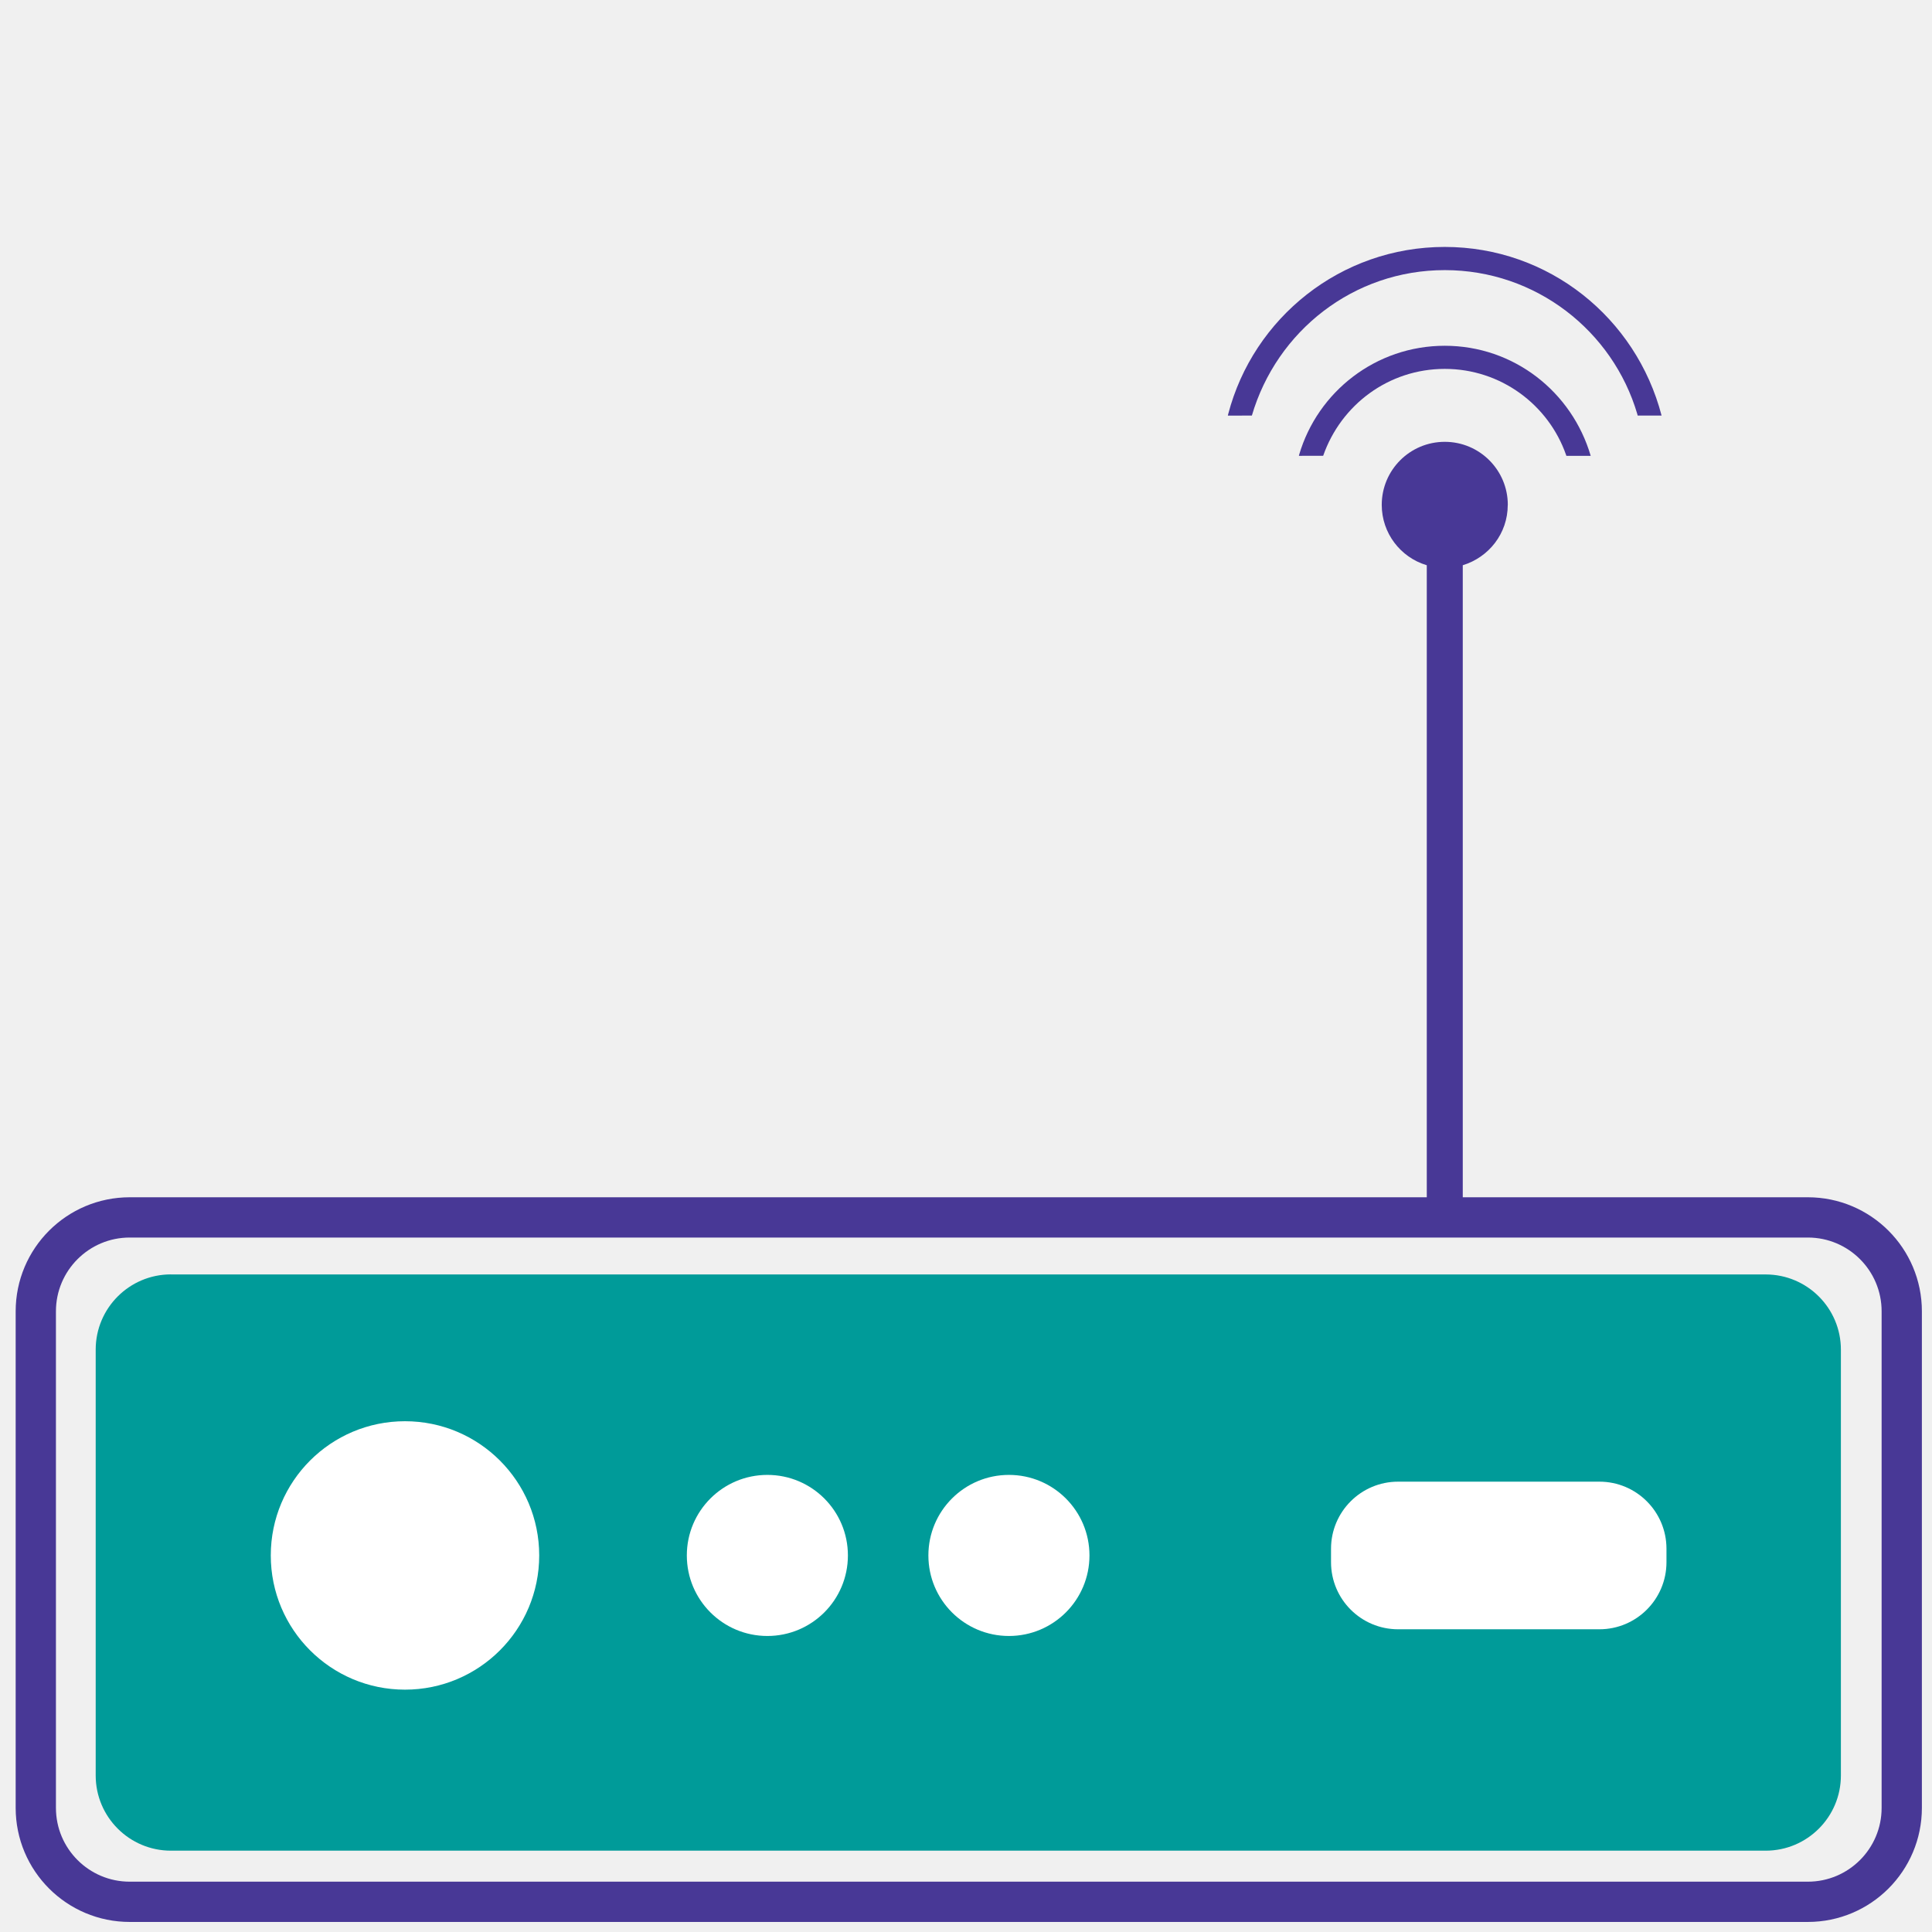
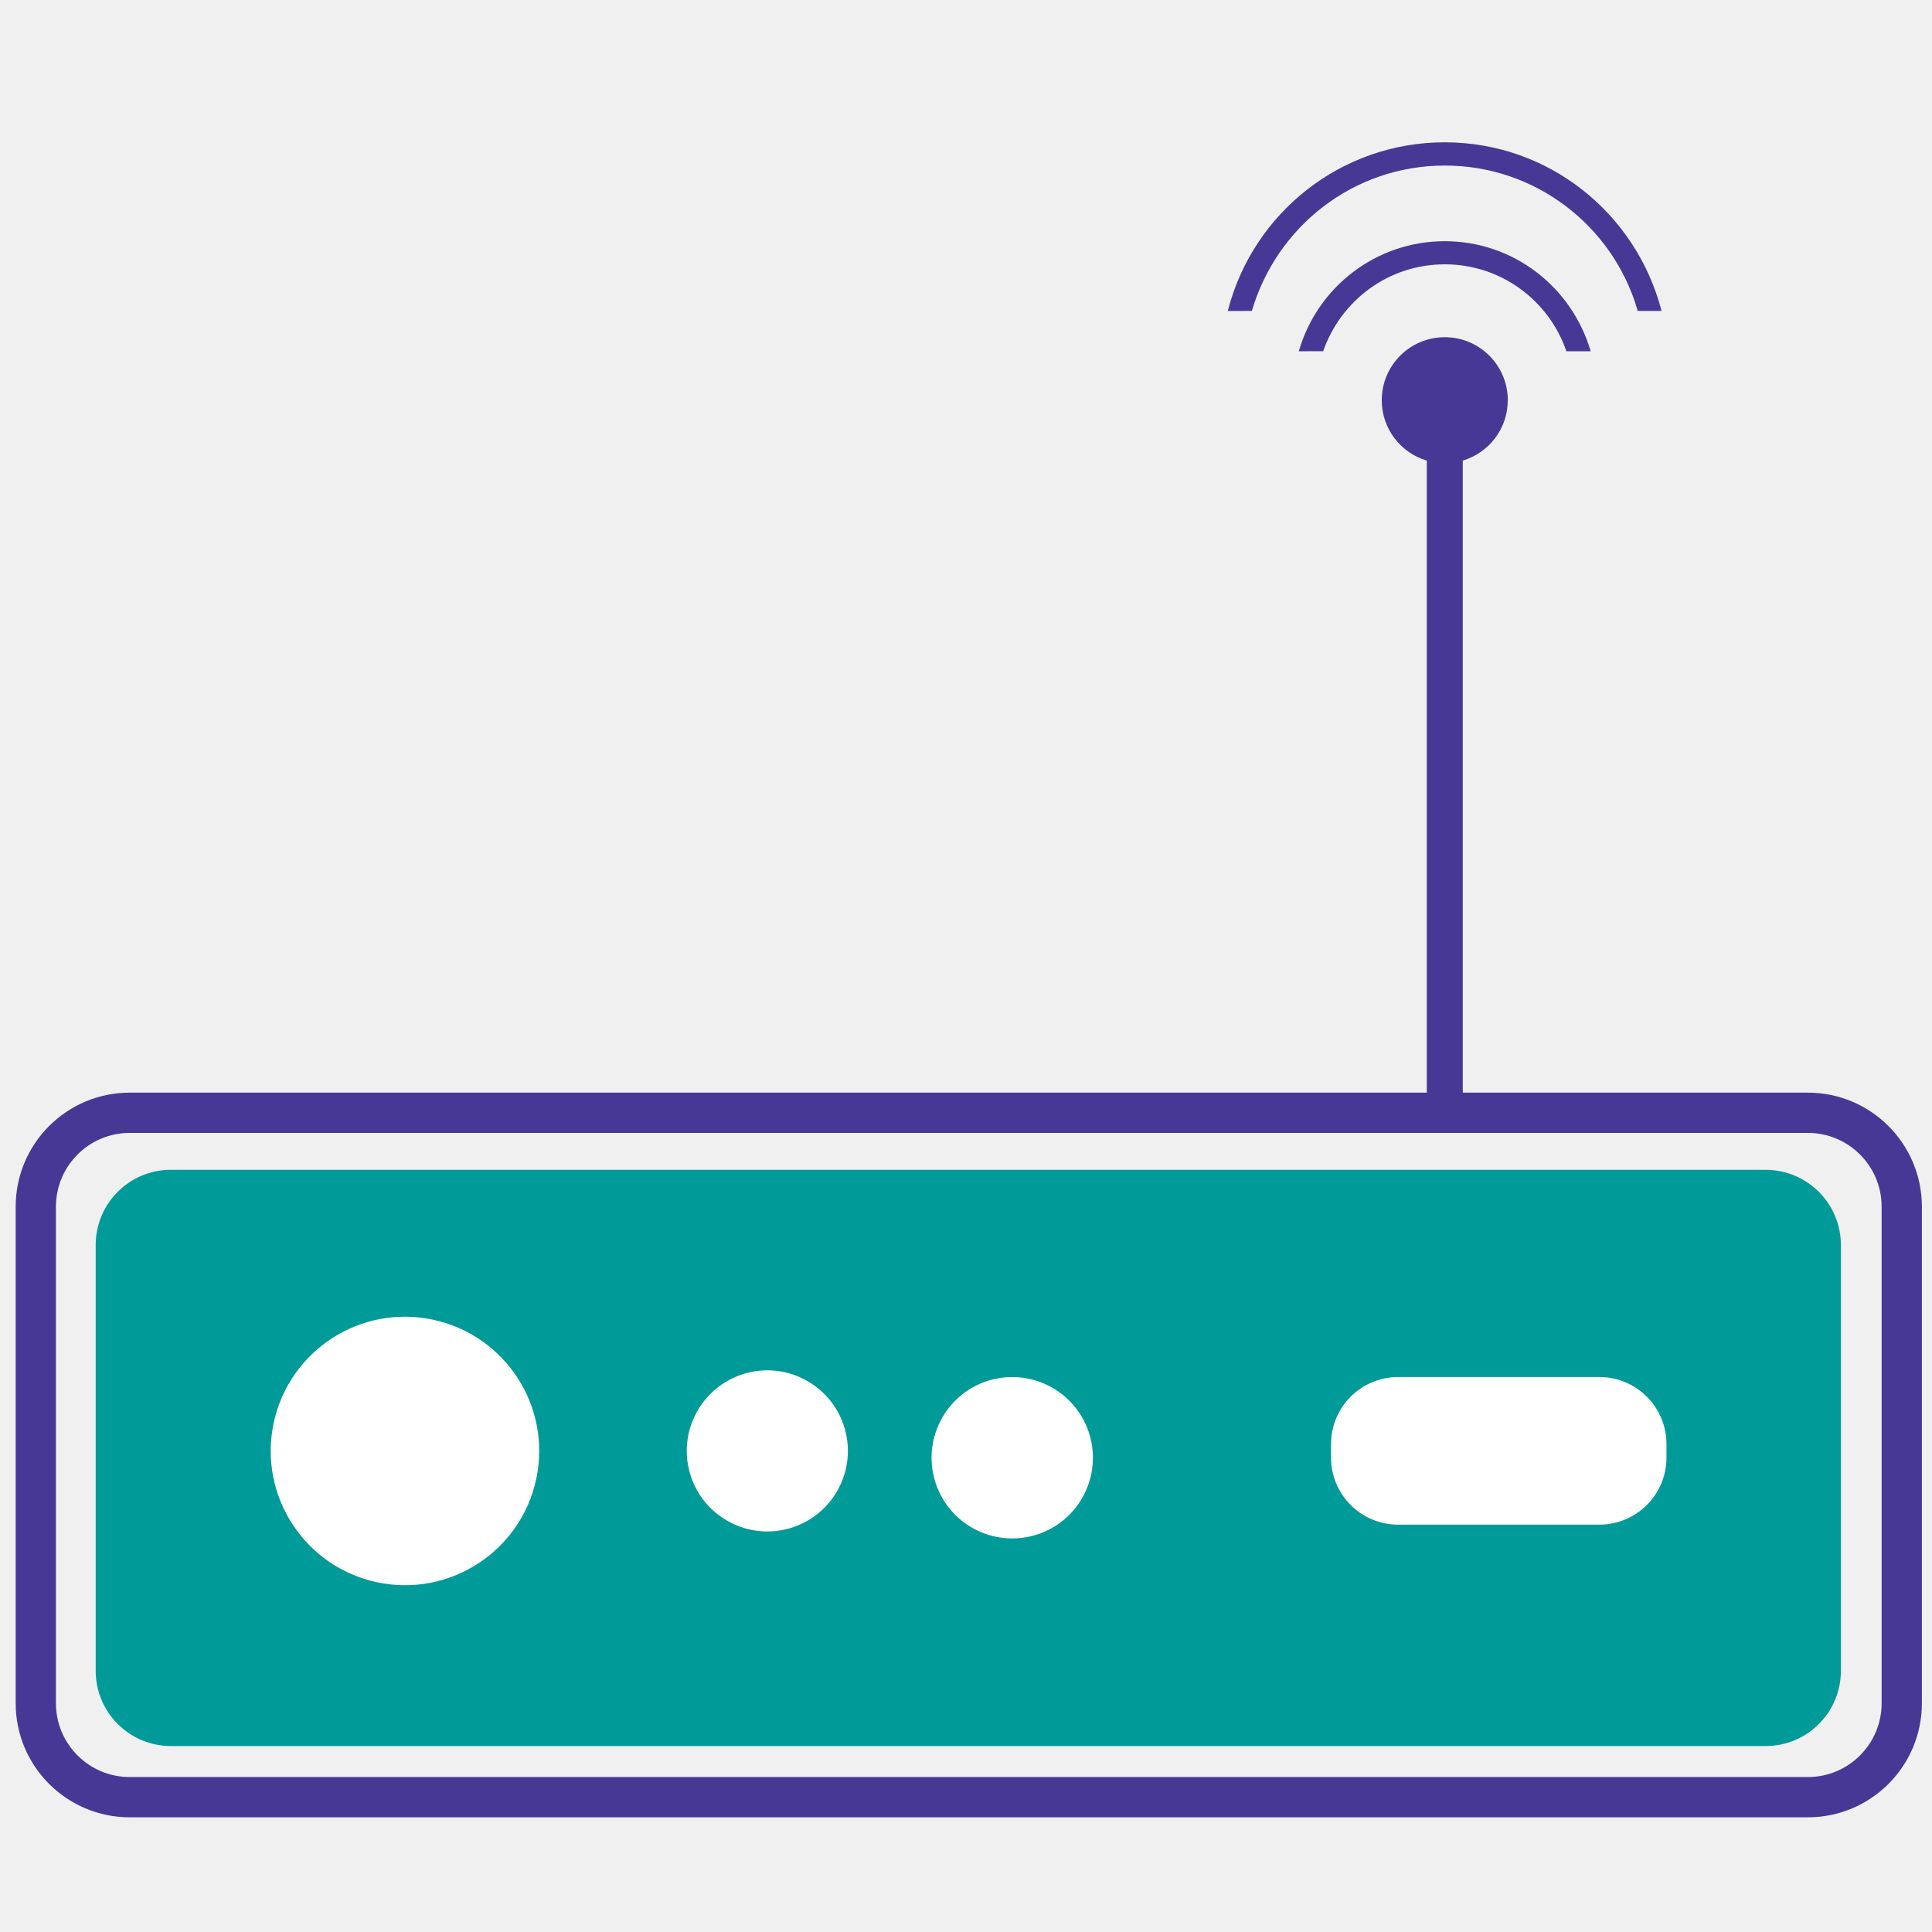
<svg xmlns="http://www.w3.org/2000/svg" version="1.1" width="32" height="32" viewBox="0 0 32 32">
-   <path fill="none" stroke="#483896" stroke-linejoin="miter" stroke-linecap="butt" stroke-miterlimit="10" stroke-width="0.667" d="M2.149 20.164h27.794c0.86 0 1.556 0.697 1.556 1.556v8.224c0 0.86-0.697 1.556-1.556 1.556h-27.794c-0.86 0-1.556-0.697-1.556-1.556v-8.224c0-0.86 0.697-1.556 1.556-1.556z" />
-   <path fill="#009b99" d="M2.831 21.109h26.414c0.688 0 1.246 0.558 1.246 1.246v7.052c0 0.688-0.558 1.246-1.246 1.246h-26.414c-0.688 0-1.246-0.558-1.246-1.246v-7.053c0-0.688 0.558-1.246 1.246-1.246z" />
-   <path fill="#fff" d="M8.931 25.763c0 1.228-0.995 2.223-2.223 2.223s-2.223-0.995-2.223-2.223c0-1.228 0.995-2.223 2.223-2.223s2.223 0.995 2.223 2.223z" />
-   <path fill="#fff" d="M14.044 25.763c0 0.737-0.597 1.334-1.334 1.334s-1.334-0.597-1.334-1.334c0-0.737 0.597-1.334 1.334-1.334s1.334 0.597 1.334 1.334z" />
-   <path fill="#fff" d="M18.045 25.763c0 0.737-0.597 1.334-1.334 1.334s-1.334-0.597-1.334-1.334c0-0.737 0.597-1.334 1.334-1.334s1.334 0.597 1.334 1.334z" />
-   <path fill="#fff" d="M23.157 24.541h3.334c0.614 0 1.111 0.498 1.111 1.111v0.223c0 0.614-0.498 1.111-1.111 1.111h-3.334c-0.614 0-1.111-0.498-1.111-1.111v-0.223c0-0.614 0.498-1.111 1.111-1.111z" />
-   <path fill="#483896" d="M24.974 8.367c0-0.002 0-0.004 0-0.005 0-0.576-0.467-1.044-1.044-1.044s-1.044 0.467-1.044 1.044c0 0.47 0.311 0.868 0.739 0.998l0.007 0.002v10.93h0.596v-10.93c0.433-0.132 0.744-0.527 0.745-0.995v-0z" />
-   <path fill="#483896" d="M21.916 7.549c0.295-0.845 1.085-1.439 2.014-1.439s1.719 0.595 2.009 1.425l0.005 0.015h0.403c-0.311-1.061-1.275-1.823-2.417-1.823s-2.106 0.762-2.412 1.805l-0.004 0.018z" />
-   <path fill="#483896" d="M20.735 6.883c0.411-1.402 1.686-2.409 3.195-2.409s2.784 1.007 3.189 2.385l0.006 0.024h0.396c-0.421-1.618-1.869-2.793-3.592-2.793s-3.17 1.175-3.586 2.768l-0.006 0.026z" />
+   <path fill="none" stroke="#483896" stroke-linejoin="miter" stroke-linecap="butt" stroke-miterlimit="10" stroke-width="0.667" d="M2.149 18.431h27.794c0.86 0 1.556 0.697 1.556 1.556v8.224c0 0.86-0.697 1.556-1.556 1.556h-27.794c-0.86 0-1.556-0.697-1.556-1.556v-8.224c0-0.86 0.697-1.556 1.556-1.556z" />
+   <path fill="#009b99" d="M2.831 19.376h26.414c0.688 0 1.246 0.558 1.246 1.246v7.052c0 0.688-0.558 1.246-1.246 1.246h-26.414c-0.688 0-1.246-0.558-1.246-1.246v-7.053c0-0.688 0.558-1.246 1.246-1.246z" />
+   <path fill="#fff" d="M7.064 21.838c1.212 0.197 2.035 1.339 1.838 2.551s-1.339 2.035-2.551 1.838c-1.212-0.197-2.035-1.339-1.838-2.551s1.339-2.035 2.551-1.838z" />
+   <path fill="#fff" d="M13.411 22.897c0.627 0.387 0.821 1.209 0.433 1.836s-1.209 0.821-1.836 0.433c-0.627-0.387-0.821-1.209-0.433-1.836s1.209-0.821 1.836-0.433z" />
+   <path fill="#fff" d="M17.473 23.011c0.626 0.39 0.817 1.214 0.427 1.841s-1.214 0.817-1.841 0.427c-0.626-0.39-0.817-1.214-0.427-1.841s1.214-0.817 1.841-0.427z" />
+   <path fill="#fff" d="M23.157 22.808h3.334c0.614 0 1.111 0.498 1.111 1.111v0.223c0 0.614-0.498 1.111-1.111 1.111h-3.334c-0.614 0-1.111-0.498-1.111-1.111v-0.223c0-0.614 0.498-1.111 1.111-1.111z" />
+   <path fill="#483896" d="M24.974 6.635c0-0.002 0-0.004 0-0.006 0-0.576-0.467-1.044-1.044-1.044s-1.044 0.467-1.044 1.044c0 0.47 0.311 0.868 0.739 0.998l0.007 0.002v10.933h0.596v-10.933c0.433-0.131 0.744-0.526 0.745-0.994v-0z" />
+   <path fill="#483896" d="M21.916 5.817c0.295-0.845 1.085-1.439 2.014-1.439s1.719 0.595 2.009 1.425l0.005 0.015h0.403c-0.311-1.061-1.275-1.823-2.417-1.823s-2.106 0.762-2.412 1.805l-0.004 0.018z" />
+   <path fill="#483896" d="M20.735 5.15c0.411-1.402 1.686-2.408 3.195-2.408s2.784 1.006 3.189 2.384l0.006 0.024h0.396c-0.421-1.618-1.869-2.793-3.592-2.793s-3.17 1.175-3.586 2.768l-0.006 0.026z" />
</svg>
